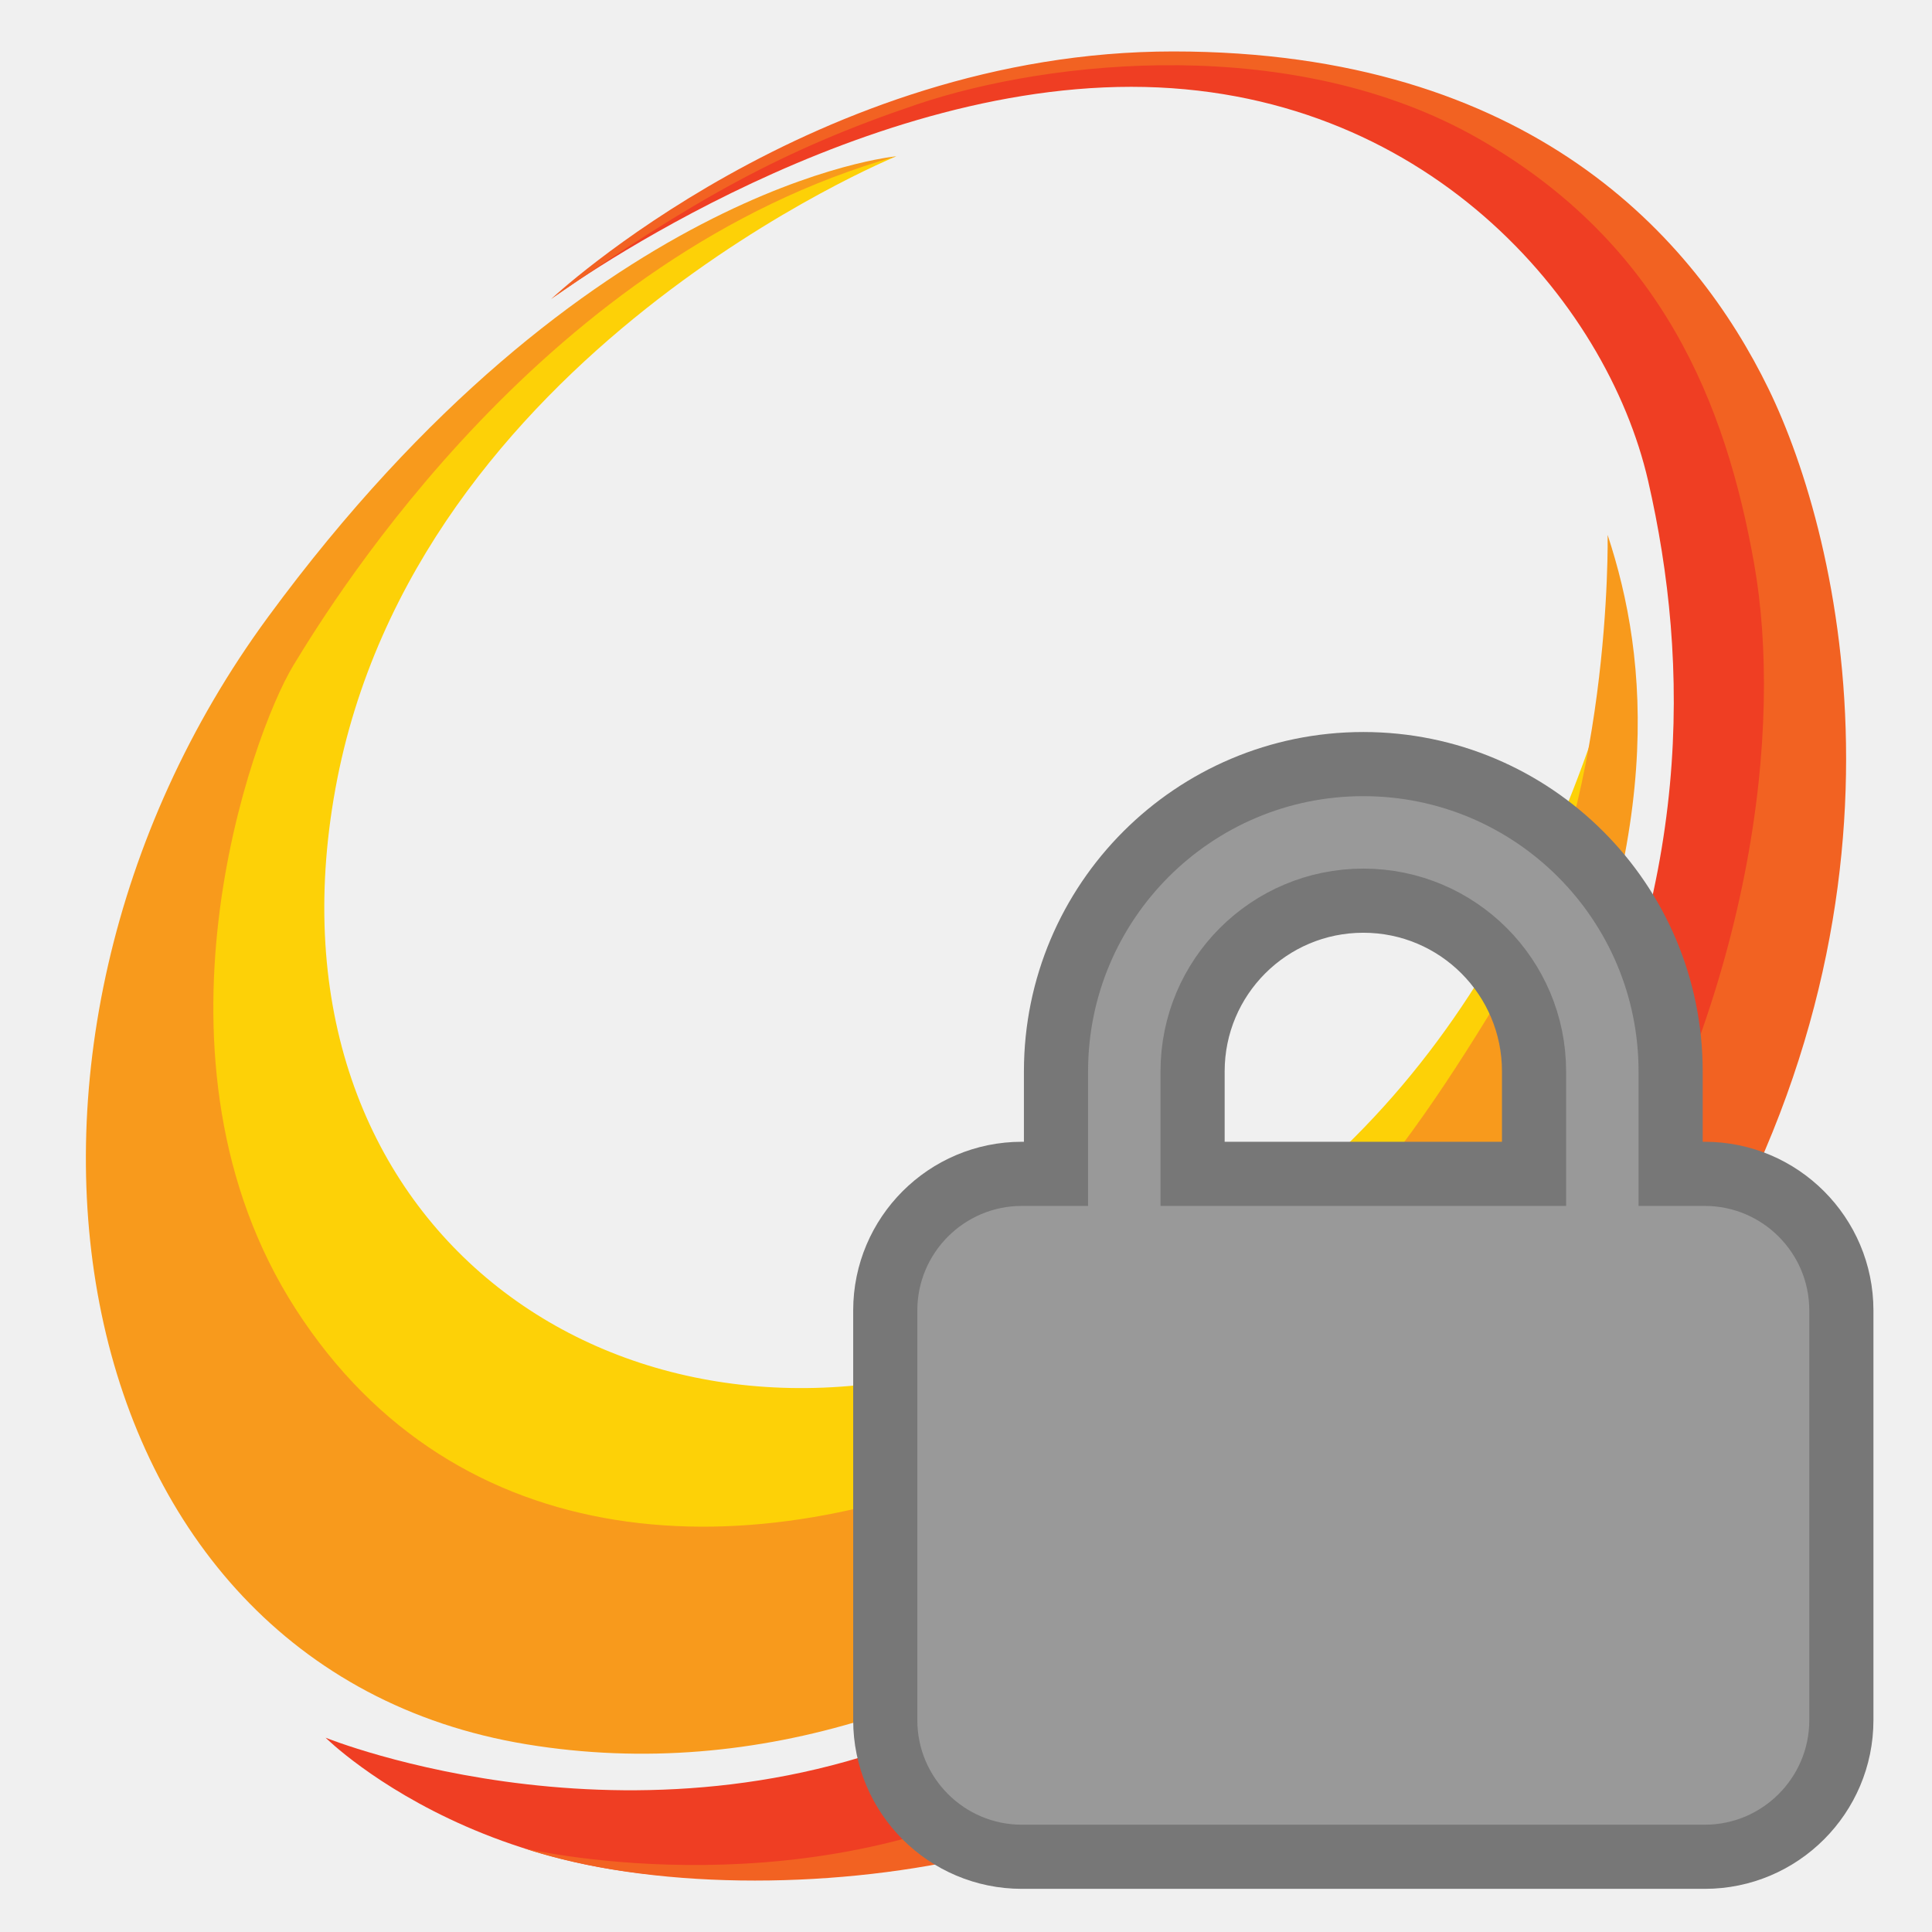
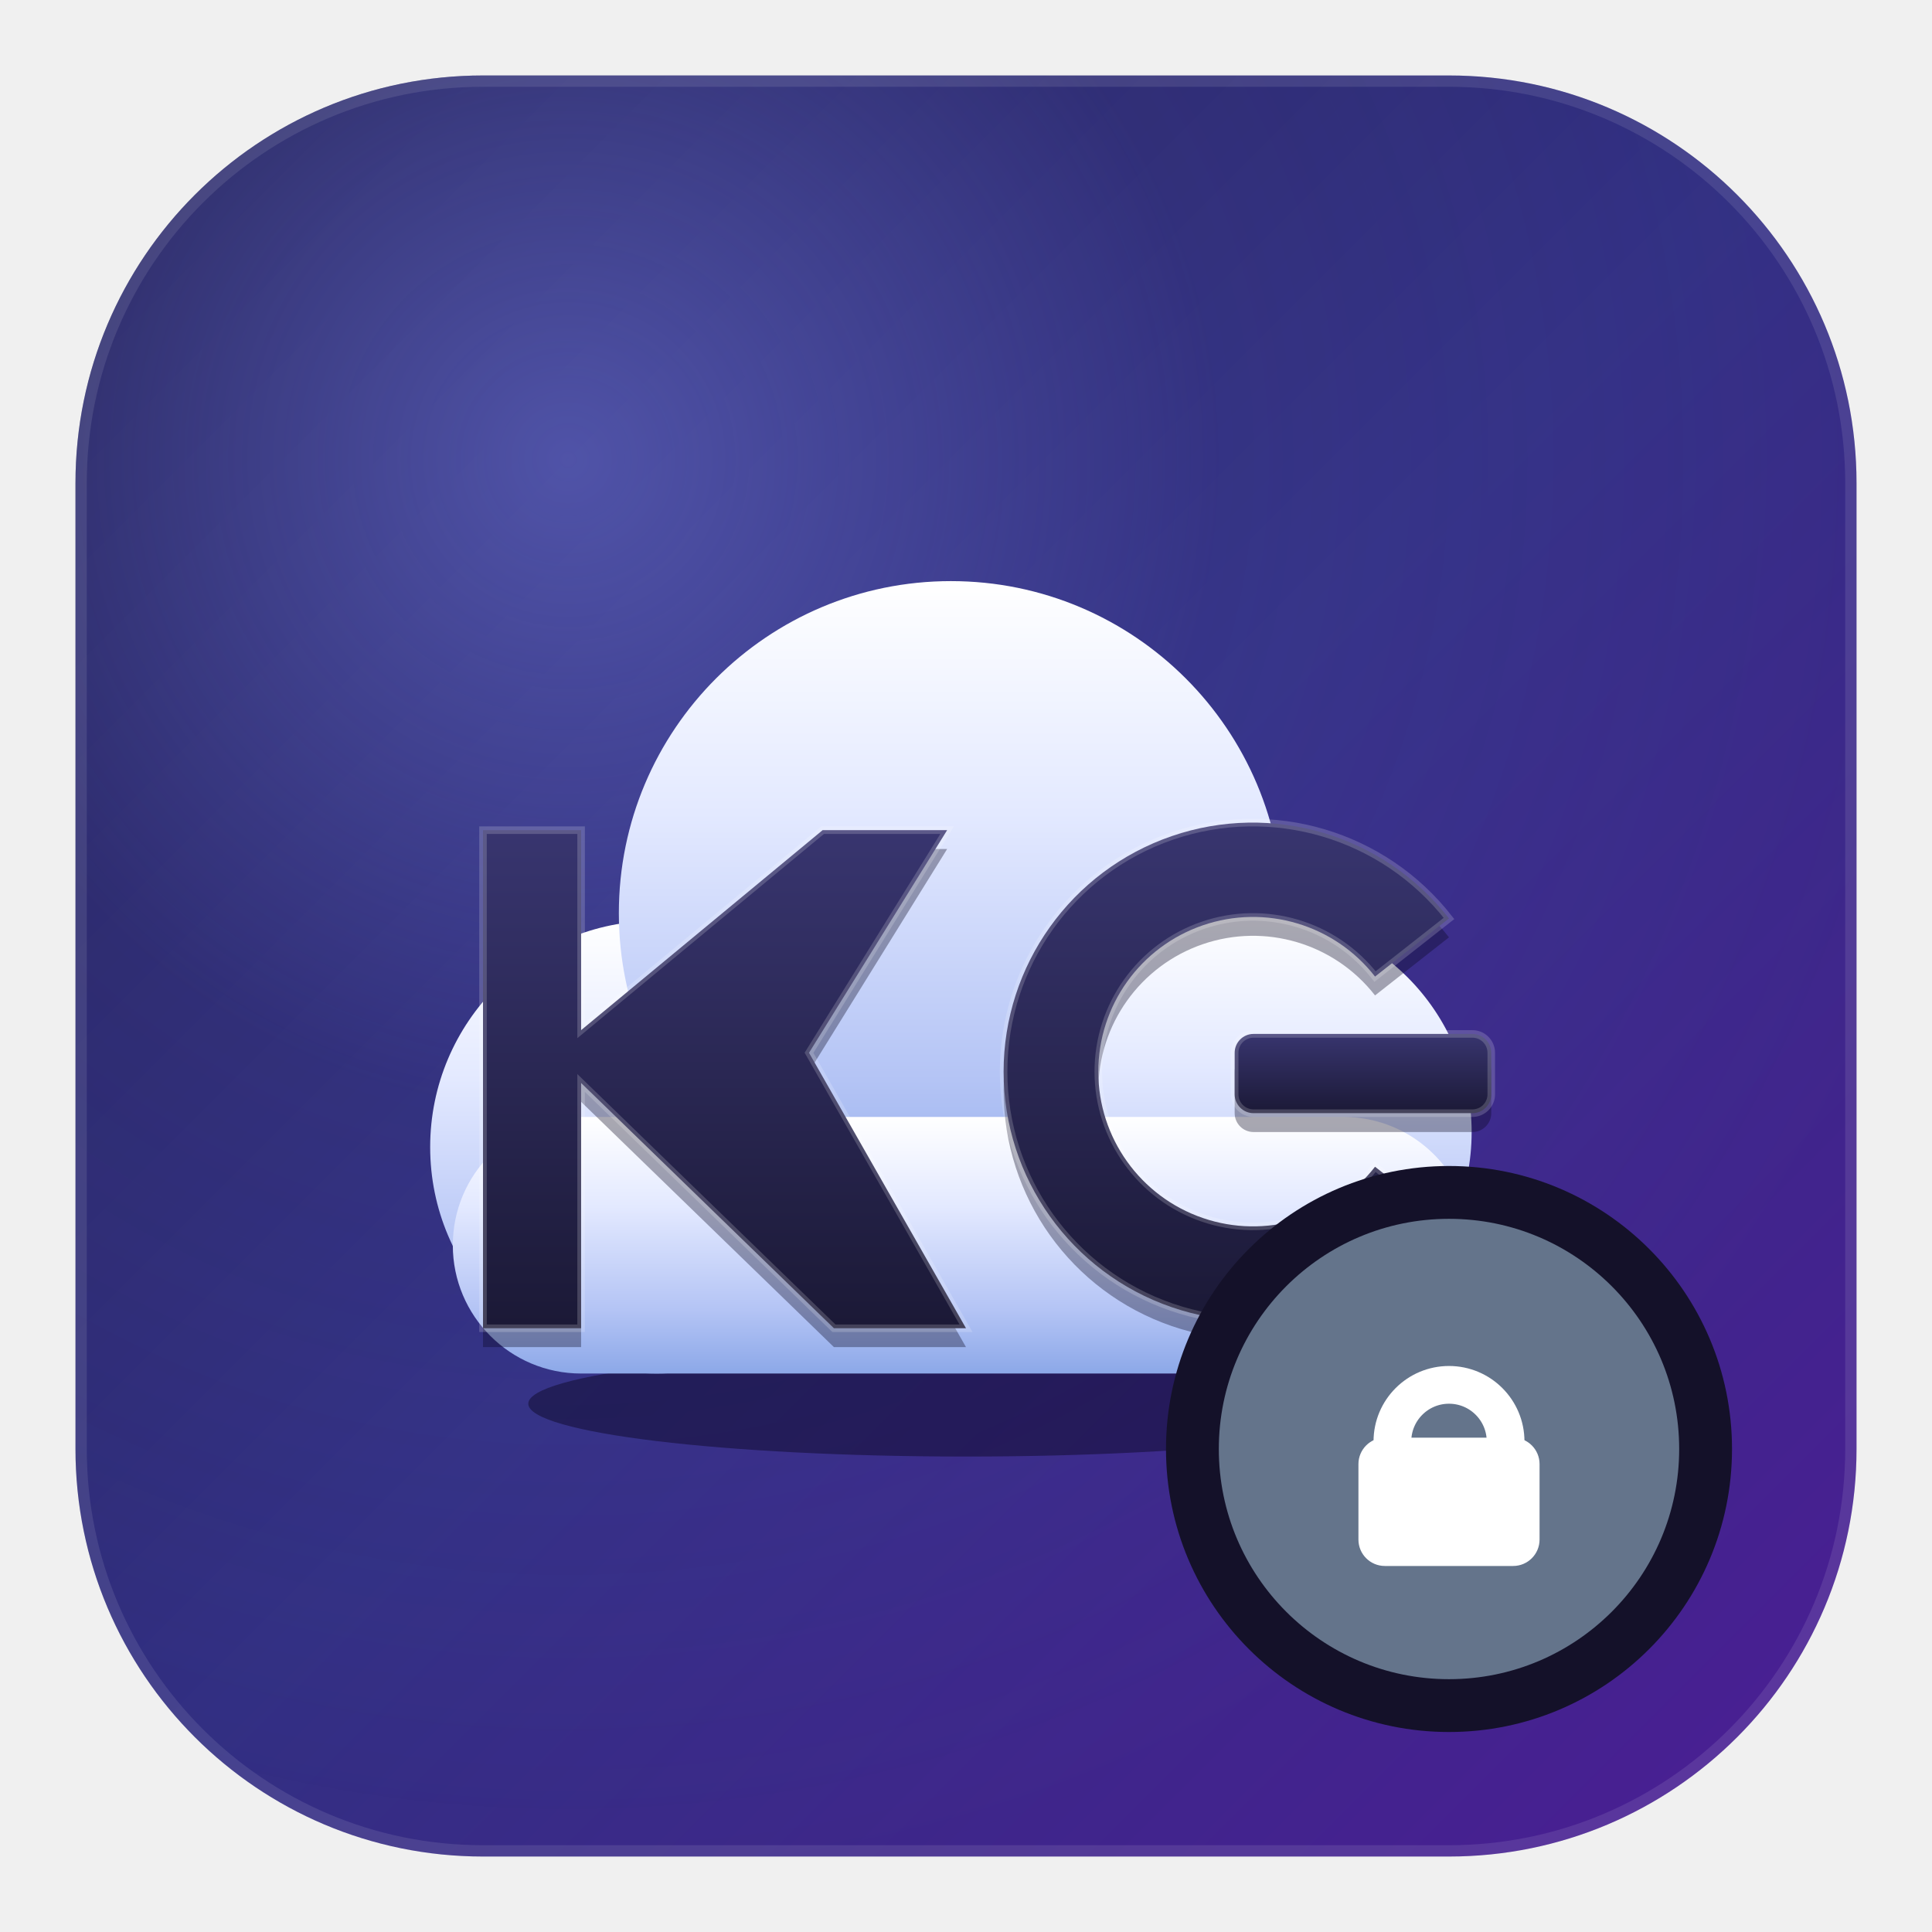
- <svg xmlns="http://www.w3.org/2000/svg" version="1.1" id="KLOUD_GAMES_Logo" x="0px" y="0px" width="256px" height="256px" viewBox="0 0 256 256" style="enable-background:new 0 0 256 256;" xml:space="preserve">
-   <defs id="defs15" />
-   <style type="text/css" id="style2">
- 	.st0{fill:#FDD107;}
- 	.st1{fill:#F89A1C;}
- 	.st2{fill:#EF3E23;}
- 	.st3{fill:#F26222;}
- </style>
-   <path class="st0" d="M118.769,20.712c0,0-63.833,26-74.333,83.833s37.167,91.5,86.333,75.333  s70.333-51,81.833-87c0,0-9.333,100.5-96.167,115.5s-118.167-50-82.167-119.833  C44.269,67.045,80.519,29.629,118.769,20.712z" id="path4" />
-   <path class="st1" d="M118.769,20.712c0,0-41.125,3.667-83.25,61.042s-28.125,139.125,34.25,149.375  s115.875-44.875,133.5-82.375s15.167-61.458,9.75-77.875c0,0,0.667,36.417-13.333,59.667  s-29.75,46.333-65.083,62.167s-74.167,13.75-95.417-19.25s-5.917-76.083-0.292-85.333  S72.394,33.795,118.769,20.712z" id="path6" />
-   <path class="st2" d="M73.019,39.629c0,0,38.125-28.125,76.875-28.125s63,28.25,68.5,52.25s6,54.125-11.5,87.625  s-37.375,56-79.125,76.125s-84.625,2.75-84.625,2.75s25.977,25.875,71.051,16.5  c45.074-9.375,82.241-40.875,98.407-69.5s28.792-57.375,27.667-92.25s-23.75-54.5-31.25-60.25  s-23.188-17.812-58.188-16.562S86.456,29.816,73.019,39.629z" id="path8" />
-   <path class="st3" d="M73.019,39.629c0,0,35-32.812,82.437-32.812s69.188,24.812,78.875,44.688  s21.812,70-12.188,123s-74.625,67.375-93.625,71.625s-42.431,4.269-59.111-1.23  c0,0,35.195,8.397,66.778-7.437s51.667-32.167,74.083-68.833  s25.917-72.75,22.167-93.917s-12.167-42.417-36.5-56.333s-56.729-10.531-74.479-4.531  S91.988,26.41,73.019,39.629z" id="path10" />
-   <path d="m 158.023,141.967 v 13.574 h 45.246 v -13.574 c 0,-12.499 -10.124,-22.623 -22.623,-22.623 -12.499,0 -22.623,10.124 -22.623,22.623 z m -18.098,13.574 v -13.574 c 0,-22.482 18.24,-40.721 40.721,-40.721 22.482,0 40.721,18.24 40.721,40.721 v 13.574 h 4.525 c 9.982,0 18.098,8.116 18.098,18.098 v 54.295 c 0,9.982 -8.116,18.098 -18.098,18.098 H 135.4 c -9.982,0 -18.098,-8.116 -18.098,-18.098 v -54.295 c 0,-9.982 8.116,-18.098 18.098,-18.098 z" id="path240" style="stroke-width:8.5;stroke:#777777;stroke-opacity:1;stroke-dasharray:none;fill:#999999;fill-opacity:1" />
+ <svg xmlns="http://www.w3.org/2000/svg" version="1.1" id="KloudGamesLogo" viewBox="0 0 256 256" width="256" height="256">
+   <defs>
+     <linearGradient id="bgGrad" x1="0" y1="0" x2="100%" y2="100%">
+       <stop offset="0" stop-color="#1E1B4B" />
+       <stop offset="0.5" stop-color="#312E81" />
+       <stop offset="1" stop-color="#4C1D95" />
+     </linearGradient>
+     <radialGradient id="bgGlow" cx="28%" cy="22%" r="80%">
+       <stop offset="0" stop-color="#818CF8" stop-opacity="0.45" />
+       <stop offset="0.45" stop-color="#818CF8" stop-opacity="0.08" />
+       <stop offset="1" stop-color="#818CF8" stop-opacity="0" />
+     </radialGradient>
+     <linearGradient id="cloudGrad" x1="0" y1="0" x2="0" y2="1">
+       <stop offset="0" stop-color="#FFFFFF" />
+       <stop offset="0.35" stop-color="#E3E9FF" />
+       <stop offset="0.75" stop-color="#B4C4F5" />
+       <stop offset="1" stop-color="#8CA8E8" />
+     </linearGradient>
+     <linearGradient id="textGrad" x1="0" y1="0" x2="0" y2="1">
+       <stop offset="0" stop-color="#38356F" />
+       <stop offset="1" stop-color="#1B1936" />
+     </linearGradient>
+   </defs>
+   <rect x="10" y="10" width="236" height="236" rx="54" fill="url(#bgGrad)" />
+   <rect x="10" y="10" width="236" height="236" rx="54" fill="url(#bgGlow)" />
+   <rect x="10.75" y="10.75" width="234.5" height="234.5" rx="53.25" fill="none" stroke="#FFFFFF" stroke-opacity="0.10" stroke-width="1.5" />
+   <ellipse cx="128" cy="186" rx="58" ry="7" fill="#0A0620" fill-opacity="0.45" />
+   <g fill="url(#cloudGrad)">
+     <circle cx="87" cy="152" r="30" />
+     <circle cx="126" cy="121" r="44" />
+     <circle cx="166" cy="150" r="29" />
+     <rect x="60" y="148" width="135" height="34" rx="17" />
+   </g>
+   <g fill="#0A0620" fill-opacity="0.35" transform="translate(0 2.5)">
+     <path d="M64 110 h13 v26.5 L109 110 h16.5 L107.2 139.5 L128 176 h-17.5 L77 143.5 V176 H64 Z" />
+     <path d="M192 121.7 A33 33 0 1 0 192 162.3 L182.2 154.6 A20.5 20.5 0 1 1 182.2 129.4 Z" />
+     <rect x="163.6" y="137" width="34" height="10.5" rx="2.5" />
+   </g>
+   <g fill="url(#textGrad)" stroke="#FFFFFF" stroke-opacity="0.18" stroke-width="1">
+     <path d="M64 110 h13 v26.5 L109 110 h16.5 L107.2 139.5 L128 176 h-17.5 L77 143.5 V176 H64 Z" />
+     <path d="M192 121.7 A33 33 0 1 0 192 162.3 L182.2 154.6 A20.5 20.5 0 1 1 182.2 129.4 Z" />
+     <rect x="163.6" y="137" width="34" height="10.5" rx="2.5" />
+   </g>
+   <circle cx="192" cy="192" r="34" fill="#64748B" stroke="#141129" stroke-width="7" />
+   <path d="M184.5 191 a7.5 7.5 0 0 1 15 0" fill="none" stroke="#FFFFFF" stroke-width="5" stroke-linecap="round" />
+   <rect x="180" y="190.5" width="24" height="17" rx="3.5" fill="#FFFFFF" />
</svg>
